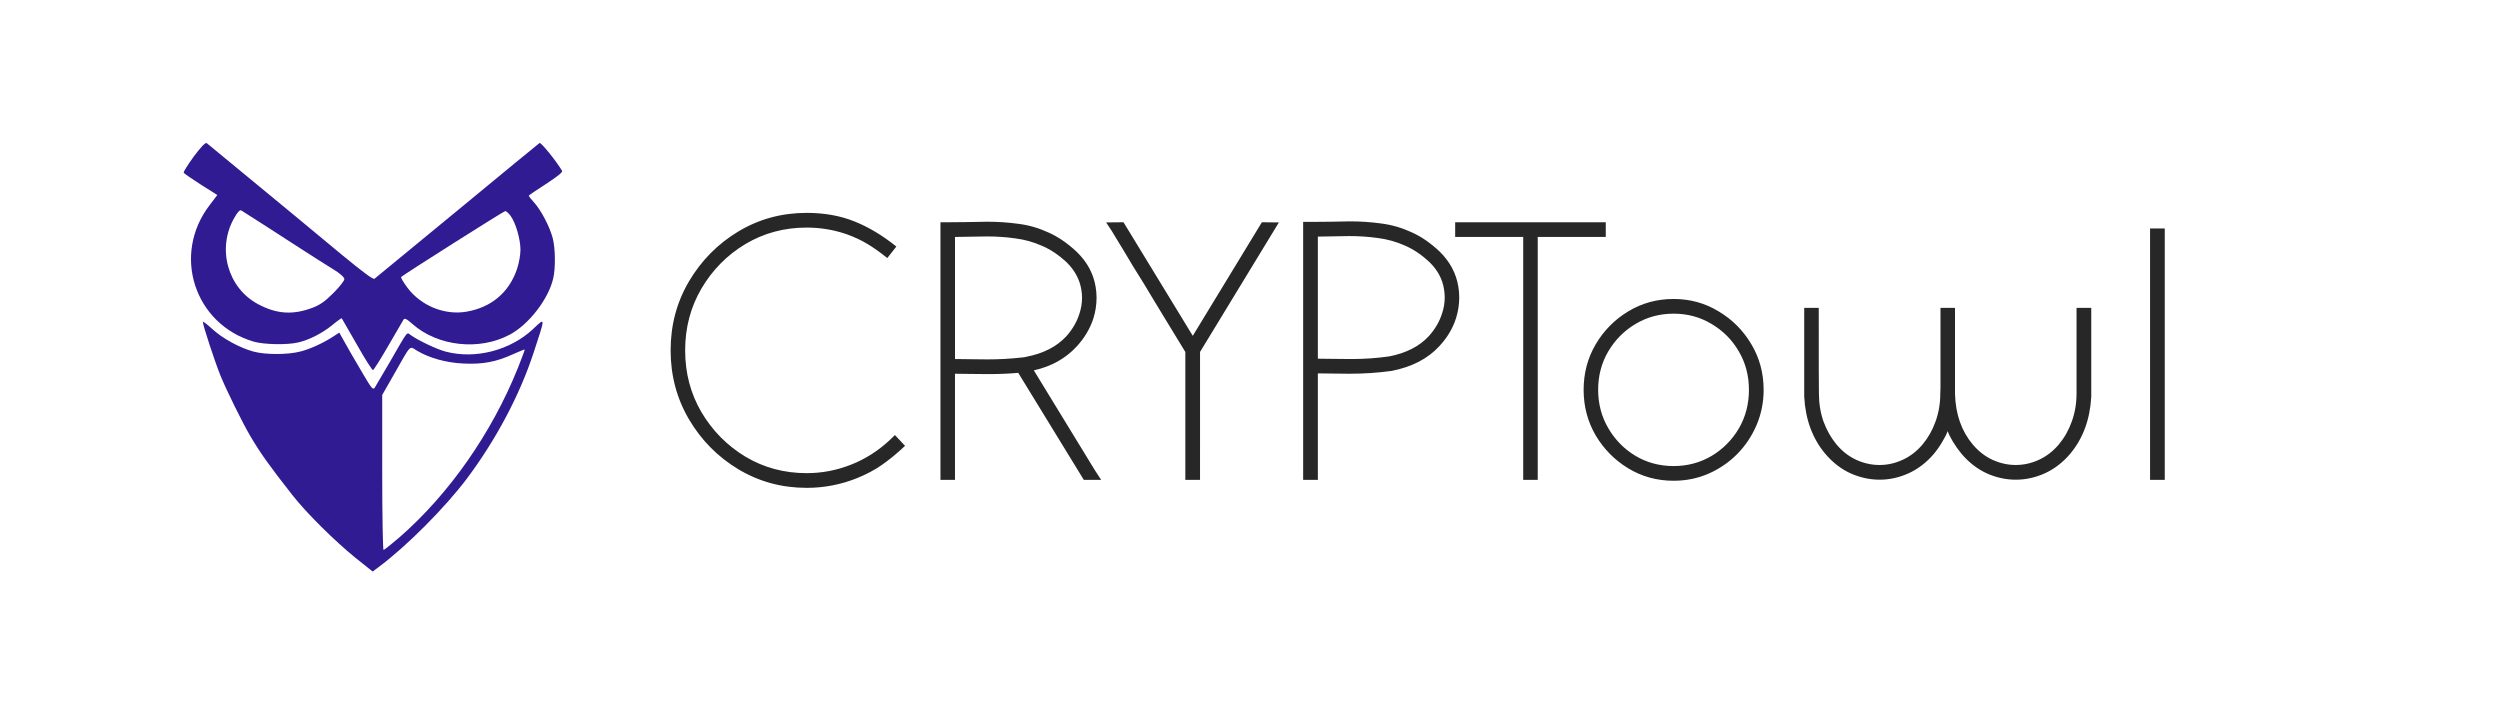
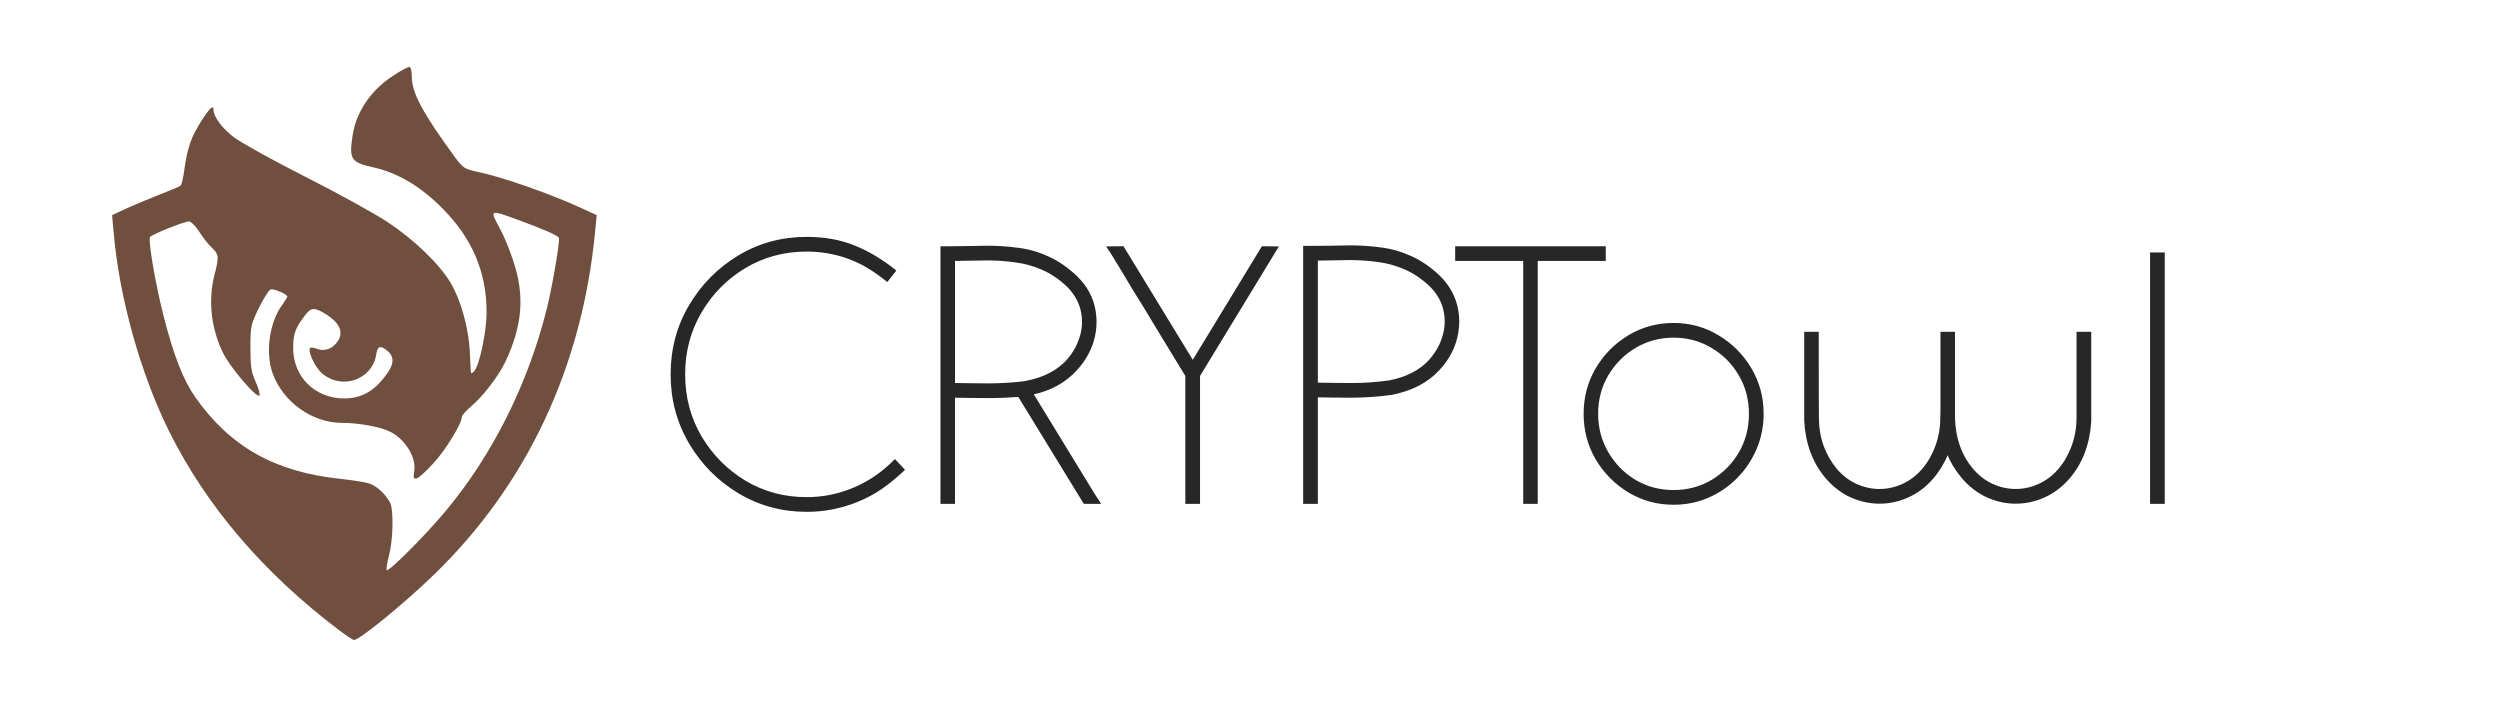
<svg xmlns="http://www.w3.org/2000/svg" width="350mm" height="100mm" viewBox="0 0 350 100" version="1.1" id="svg1" xml:space="preserve">
  <defs id="defs1" />
  <g id="layer1">
-     <path style="font-size:50.8px;font-family:Queensides;-inkscape-font-specification:Queensides;fill:#1a1a1a;fill-opacity:0.941;stroke-width:0.265" d="m 112.938,68.298 q -5.234,0 -9.575,-2.604 -4.316,-2.604 -6.896,-6.97 -2.58,-4.39 -2.58,-9.674 0,-5.308 2.58,-9.674 2.58,-4.366 6.896,-6.97 4.341,-2.604 9.575,-2.604 3.696,0 6.672,1.191 2.977,1.191 5.879,3.522 l -1.265,1.612 q -1.513,-1.215 -2.803,-1.984 -1.265,-0.769 -2.927,-1.364 -2.679,-0.918 -5.556,-0.918 -4.713,0 -8.582,2.307 -3.845,2.307 -6.152,6.226 -2.282,3.894 -2.282,8.657 0,4.763 2.282,8.657 2.307,3.894 6.152,6.226 3.87,2.307 8.582,2.307 3.175,0 6.152,-1.166 3.001,-1.166 5.457,-3.448 l 0.744,-0.719 1.414,1.513 q -1.687,1.587 -3.225,2.654 -1.513,1.067 -3.547,1.885 -3.373,1.339 -6.995,1.339 z m 25.301,-17.983 q 2.505,0 4.887,-0.273 0.149,-0.025 0.223,-0.025 0.074,-0.025 0.149,-0.025 0.074,-0.025 0.223,-0.05 3.547,-0.695 5.556,-2.853 1.29,-1.439 1.836,-3.15 0.372,-1.116 0.372,-2.257 0,-0.571 -0.099,-1.141 -0.347,-2.108 -2.009,-3.77 -1.687,-1.587 -3.497,-2.356 -1.786,-0.794 -3.746,-1.042 -1.935,-0.273 -3.994,-0.273 l -4.44,0.074 v 17.09 q 0.769,0 2.084,0.025 z m 15.925,16.867 h -2.431 L 142.555,52.2 q -2.009,0.174 -4.217,0.174 l -2.58,-0.025 q -0.967,-0.025 -2.059,-0.025 v 14.858 h -2.034 V 31.116 h 1.116 q 1.563,0 2.704,-0.025 l 2.704,-0.05 q 2.257,0 4.415,0.298 2.158,0.273 4.192,1.215 2.059,0.918 3.994,2.753 2.158,2.108 2.604,4.887 0.124,0.744 0.124,1.488 0,1.463 -0.446,2.902 -0.695,2.133 -2.332,3.919 -2.332,2.53 -6.003,3.349 l 8.582,14.039 z m 13.841,0 h -2.059 V 49.273 q -1.96,-3.225 -3.026,-4.961 -1.042,-1.761 -1.637,-2.704 -0.571,-0.943 -1.091,-1.811 -0.571,-0.893 -1.587,-2.555 -0.992,-1.687 -2.977,-4.936 l -0.769,-1.166 2.431,-0.025 9.699,15.9 9.674,-15.9 2.381,0.025 -11.038,18.132 z m 21.158,-16.917 q 2.778,0 5.333,-0.372 3.572,-0.695 5.556,-2.853 1.29,-1.439 1.836,-3.15 0.372,-1.116 0.372,-2.257 0,-0.571 -0.099,-1.141 -0.322,-2.108 -2.009,-3.77 -1.687,-1.587 -3.497,-2.356 -1.786,-0.794 -3.746,-1.042 -1.935,-0.273 -3.994,-0.273 l -4.415,0.074 v 17.09 q 0.769,0 2.059,0.025 z m -4.663,16.917 h -2.059 V 31.066 h 1.116 q 1.563,0 2.729,-0.025 l 2.704,-0.05 q 2.257,0 4.39,0.298 2.158,0.273 4.217,1.215 2.059,0.918 3.969,2.729 2.158,2.133 2.604,4.911 0.124,0.744 0.124,1.488 0,1.463 -0.446,2.902 -0.67,2.133 -2.332,3.919 -2.406,2.629 -6.672,3.473 -2.877,0.397 -5.904,0.397 l -2.406,-0.025 q -0.943,-0.025 -2.034,-0.025 z m 30.783,0 h -2.034 V 33.175 h -9.525 V 31.116 h 21.084 v 2.059 h -9.525 z m 19.025,-1.935 q 2.902,0 5.308,-1.414 2.406,-1.439 3.82,-3.845 1.414,-2.431 1.414,-5.407 0,-2.977 -1.414,-5.383 -1.414,-2.431 -3.82,-3.845 -2.381,-1.439 -5.308,-1.439 -2.927,0 -5.333,1.439 -2.381,1.414 -3.82,3.845 -1.414,2.406 -1.414,5.383 0,2.927 1.414,5.358 1.414,2.431 3.795,3.87 2.406,1.439 5.358,1.439 z m 0,2.059 q -3.473,0 -6.35,-1.736 -2.853,-1.736 -4.564,-4.614 -1.687,-2.902 -1.687,-6.375 0,-3.497 1.687,-6.375 1.712,-2.902 4.564,-4.614 2.853,-1.736 6.35,-1.736 3.448,0 6.3,1.736 2.877,1.712 4.589,4.614 1.712,2.877 1.712,6.375 0,2.604 -0.992,4.936 -0.992,2.307 -2.704,4.043 -1.712,1.736 -4.018,2.753 -2.282,0.992 -4.887,0.992 z m 47.898,-0.149 q -2.084,0 -4.068,-0.893 -1.984,-0.918 -3.522,-2.729 -0.695,-0.843 -1.215,-1.712 -0.521,-0.868 -0.719,-1.463 -0.223,0.595 -0.744,1.463 -0.496,0.868 -1.191,1.712 -1.538,1.811 -3.547,2.729 -1.984,0.893 -4.043,0.893 -2.084,0 -4.093,-0.893 -1.984,-0.918 -3.522,-2.729 -2.704,-3.225 -2.952,-8.012 V 43.097 h 2.034 q 0,11.187 0.025,11.981 0,2.108 0.645,3.944 0.67,1.811 1.811,3.2 1.215,1.439 2.778,2.158 1.587,0.719 3.249,0.719 1.662,0 3.225,-0.719 1.587,-0.719 2.803,-2.158 1.166,-1.389 1.811,-3.2 0.67,-1.836 0.67,-3.944 l 0.025,-0.794 V 43.097 h 2.034 v 12.055 q 0.124,4.266 2.48,7.069 1.215,1.439 2.778,2.158 1.587,0.719 3.249,0.719 1.662,0 3.225,-0.719 1.587,-0.719 2.803,-2.158 1.166,-1.389 1.811,-3.2 0.67,-1.836 0.67,-3.944 V 43.097 h 2.059 v 12.477 q -0.273,4.763 -2.952,7.962 -1.538,1.811 -3.547,2.729 -1.984,0.893 -4.068,0.893 z m 20.861,0.025 h -2.059 V 31.984 h 2.059 z" id="text1" aria-label="CRYPTowl" />
-     <g transform="matrix(0.02304003,0,0,-0.02304003,15.72497,86.21334)" fill="#000000" stroke="none" id="g3-2" style="fill:#311b92;fill-opacity:1">
-       <path d="m 495,2791 c -36,-50 -64,-94 -61,-99 3,-5 50,-37 104,-72 l 100,-63 -47,-62 c -230,-300 -93,-723 268,-829 62,-18 203,-21 270,-5 66,15 147,56 208,106 30,25 56,43 57,41 1,-2 43,-74 92,-160 49,-87 93,-156 98,-155 5,2 47,68 93,148 46,79 88,150 92,158 7,12 19,6 56,-27 154,-135 405,-162 589,-64 116,61 236,216 265,342 15,63 13,186 -3,245 -18,69 -70,168 -111,214 -19,21 -35,41 -35,43 0,3 47,35 105,72 72,47 103,72 98,80 -38,63 -128,174 -137,169 -6,-4 -231,-189 -501,-412 -269,-222 -495,-408 -502,-413 -8,-6 -71,41 -196,144 -101,84 -233,194 -293,243 -132,109 -515,424 -530,437 -8,6 -34,-21 -79,-81 z m 441,-425 c 76,-50 182,-117 234,-151 52,-34 127,-81 167,-106 47,-28 72,-51 73,-63 0,-10 -30,-48 -67,-85 -51,-51 -83,-73 -126,-89 -119,-45 -217,-39 -330,21 -186,98 -253,338 -146,525 21,37 34,50 43,45 7,-4 75,-48 152,-97 z m 1485,63 c 31,-44 59,-141 59,-205 0,-30 -9,-83 -21,-117 -48,-142 -156,-233 -307,-259 -133,-23 -277,36 -359,146 -24,32 -41,61 -38,65 16,15 622,399 632,400 6,1 22,-13 34,-30 z" id="path1-1" style="fill:#311b92;fill-opacity:1" />
-       <path d="m 920,2666 c 0,-5 94,-84 447,-375 116,-96 213,-174 215,-175 8,-2 658,538 658,546 0,4 -297,8 -660,8 -363,0 -660,-2 -660,-4 z" id="path2-9" style="display:none;fill:#311b92;fill-opacity:1" />
-       <path d="m 550,1786 c 0,-20 74,-245 107,-326 38,-93 133,-285 181,-367 62,-105 111,-174 255,-358 84,-108 260,-282 385,-383 l 104,-83 36,27 c 171,127 404,362 536,537 178,238 321,507 406,766 73,222 73,216 -4,143 -138,-129 -349,-184 -529,-137 -55,14 -168,68 -214,101 -25,18 -13,34 -128,-166 -43,-74 -84,-143 -90,-153 -11,-16 -19,-7 -70,80 -32,54 -66,112 -75,128 -9,17 -29,52 -44,78 l -27,48 -32,-21 c -62,-41 -144,-79 -204,-94 -76,-20 -211,-20 -283,-1 -84,22 -192,81 -254,139 -31,28 -56,47 -56,42 z m 1303,-176 c 74,-44 179,-73 282,-77 116,-6 198,10 301,57 37,17 68,29 70,28 1,-2 -18,-52 -42,-113 -159,-395 -417,-764 -718,-1027 -50,-43 -94,-78 -98,-78 -4,0 -8,212 -8,471 v 471 l 64,112 c 117,205 98,186 149,156 z" id="path3-2" style="display:inline;fill:#311b92;fill-opacity:1" />
+     <path style="font-size:50.8px;font-family:Queensides;-inkscape-font-specification:Queensides;fill:#1a1a1a;fill-opacity:0.941;stroke-width:0.265" d="m 112.938,71.657 q -5.234,0 -9.575,-2.604 -4.316,-2.604 -6.896,-6.97 -2.58,-4.39 -2.58,-9.674 0,-5.308 2.58,-9.674 2.58,-4.366 6.896,-6.97 4.341,-2.604 9.575,-2.604 3.696,0 6.672,1.191 2.977,1.191 5.879,3.522 l -1.265,1.612 q -1.513,-1.215 -2.803,-1.984 -1.265,-0.769 -2.927,-1.364 -2.679,-0.918 -5.556,-0.918 -4.713,0 -8.582,2.307 -3.845,2.307 -6.152,6.226 -2.282,3.894 -2.282,8.657 0,4.763 2.282,8.657 2.307,3.894 6.152,6.226 3.87,2.307 8.582,2.307 3.175,0 6.152,-1.166 3.001,-1.166 5.457,-3.448 l 0.744,-0.719 1.414,1.513 q -1.687,1.587 -3.225,2.654 -1.513,1.067 -3.547,1.885 -3.373,1.339 -6.995,1.339 z m 25.301,-17.983 q 2.505,0 4.887,-0.273 0.149,-0.025 0.223,-0.025 0.074,-0.025 0.149,-0.025 0.074,-0.025 0.223,-0.05 3.547,-0.695 5.556,-2.853 1.29,-1.439 1.836,-3.15 0.372,-1.116 0.372,-2.257 0,-0.571 -0.099,-1.141 -0.347,-2.108 -2.009,-3.77 -1.687,-1.587 -3.497,-2.356 -1.786,-0.794 -3.746,-1.042 -1.935,-0.273 -3.994,-0.273 l -4.44,0.074 v 17.09 q 0.769,0 2.084,0.025 z m 15.925,16.867 h -2.431 L 142.555,55.559 q -2.009,0.174 -4.217,0.174 l -2.58,-0.025 q -0.967,-0.025 -2.059,-0.025 v 14.858 h -2.034 V 34.475 h 1.116 q 1.563,0 2.704,-0.025 l 2.704,-0.05 q 2.257,0 4.415,0.298 2.158,0.273 4.192,1.215 2.059,0.918 3.994,2.753 2.158,2.108 2.604,4.887 0.124,0.744 0.124,1.488 0,1.463 -0.446,2.902 -0.695,2.133 -2.332,3.919 -2.332,2.53 -6.003,3.349 l 8.582,14.039 z m 13.841,0 h -2.059 V 52.632 q -1.96,-3.225 -3.026,-4.961 -1.042,-1.761 -1.637,-2.704 -0.571,-0.943 -1.091,-1.811 -0.571,-0.893 -1.587,-2.555 -0.992,-1.687 -2.977,-4.936 l -0.769,-1.166 2.431,-0.025 9.699,15.9 9.674,-15.9 2.381,0.025 -11.038,18.132 z m 21.158,-16.917 q 2.778,0 5.333,-0.372 3.572,-0.695 5.556,-2.853 1.29,-1.439 1.836,-3.15 0.372,-1.116 0.372,-2.257 0,-0.571 -0.099,-1.141 -0.322,-2.108 -2.009,-3.77 -1.687,-1.587 -3.497,-2.356 -1.786,-0.794 -3.746,-1.042 -1.935,-0.273 -3.994,-0.273 l -4.415,0.074 v 17.09 q 0.769,0 2.059,0.025 z m -4.663,16.917 h -2.059 V 34.425 h 1.116 q 1.563,0 2.729,-0.025 l 2.704,-0.05 q 2.257,0 4.39,0.298 2.158,0.273 4.217,1.215 2.059,0.918 3.969,2.729 2.158,2.133 2.604,4.911 0.124,0.744 0.124,1.488 0,1.463 -0.446,2.902 -0.67,2.133 -2.332,3.919 -2.406,2.629 -6.672,3.473 -2.877,0.397 -5.904,0.397 l -2.406,-0.025 q -0.943,-0.025 -2.034,-0.025 z m 30.783,0 h -2.034 V 36.533 h -9.525 v -2.059 h 21.084 v 2.059 h -9.525 z m 19.025,-1.935 q 2.902,0 5.308,-1.414 2.406,-1.439 3.82,-3.845 1.414,-2.431 1.414,-5.407 0,-2.977 -1.414,-5.383 -1.414,-2.431 -3.82,-3.845 -2.381,-1.439 -5.308,-1.439 -2.927,0 -5.333,1.439 -2.381,1.414 -3.82,3.845 -1.414,2.406 -1.414,5.383 0,2.927 1.414,5.358 1.414,2.431 3.795,3.87 2.406,1.439 5.358,1.439 z m 0,2.059 q -3.473,0 -6.35,-1.736 -2.853,-1.736 -4.564,-4.614 -1.687,-2.902 -1.687,-6.375 0,-3.497 1.687,-6.375 1.712,-2.902 4.564,-4.614 2.853,-1.736 6.35,-1.736 3.448,0 6.3,1.736 2.877,1.712 4.589,4.614 1.712,2.877 1.712,6.375 0,2.604 -0.992,4.936 -0.992,2.307 -2.704,4.043 -1.712,1.736 -4.018,2.753 -2.282,0.992 -4.887,0.992 z M 282.205,70.516 q -2.084,0 -4.068,-0.893 -1.984,-0.918 -3.522,-2.729 -0.695,-0.843 -1.215,-1.712 -0.521,-0.868 -0.719,-1.463 -0.223,0.595 -0.744,1.463 -0.496,0.868 -1.191,1.712 -1.538,1.811 -3.547,2.729 -1.984,0.893 -4.043,0.893 -2.084,0 -4.093,-0.893 -1.984,-0.918 -3.522,-2.729 -2.704,-3.225 -2.952,-8.012 V 46.455 h 2.034 q 0,11.187 0.025,11.981 0,2.108 0.645,3.944 0.67,1.811 1.811,3.2 1.215,1.439 2.778,2.158 1.587,0.719 3.249,0.719 1.662,0 3.225,-0.719 1.587,-0.719 2.803,-2.158 1.166,-1.389 1.811,-3.2 0.67,-1.836 0.67,-3.944 l 0.025,-0.794 V 46.455 h 2.034 v 12.055 q 0.124,4.266 2.48,7.069 1.215,1.439 2.778,2.158 1.587,0.719 3.249,0.719 1.662,0 3.225,-0.719 1.587,-0.719 2.803,-2.158 1.166,-1.389 1.811,-3.2 0.67,-1.836 0.67,-3.944 V 46.455 h 2.059 v 12.477 q -0.273,4.763 -2.952,7.962 -1.538,1.811 -3.547,2.729 -1.984,0.893 -4.068,0.893 z m 20.861,0.025 h -2.059 V 35.343 h 2.059 z" id="text1" aria-label="CRYPTowl" />
+     <g transform="matrix(0.03133967,0,0,-0.03133967,5.756056,97.12272)" fill="#000000" stroke="none" id="g2" style="fill:#704f3e;fill-opacity:1">
+       <path d="m 1573,2761 c -98,-63 -165,-160 -181,-264 -17,-111 -10,-123 98,-147 102,-23 207,-85 300,-179 135,-135 200,-286 200,-467 0,-87 -32,-239 -56,-264 -8,-8 -14,-10 -14,-5 -1,6 -3,49 -5,96 -6,105 -40,228 -86,305 -50,84 -163,193 -284,273 -59,38 -223,129 -366,201 -142,72 -285,151 -318,176 -52,39 -91,92 -91,123 0,23 -16,9 -52,-47 -46,-71 -64,-121 -77,-213 -5,-39 -13,-75 -18,-79 -4,-4 -44,-21 -88,-38 -44,-17 -111,-45 -149,-62 l -69,-32 7,-77 c 25,-292 121,-634 249,-891 166,-332 417,-627 754,-883 34,-26 66,-47 71,-47 24,0 224,163 355,290 417,403 664,929 722,1536 l 7,72 -59,27 c -146,68 -364,144 -476,167 -55,12 -63,17 -97,63 -144,197 -193,288 -194,358 0,29 -4,47 -11,47 -7,0 -39,-17 -72,-39 z m 549,-641 c 133,-49 187,-73 191,-84 5,-15 -28,-211 -54,-316 -84,-337 -244,-657 -457,-910 -88,-105 -249,-266 -258,-258 -3,3 2,33 10,66 19,70 21,204 5,235 -19,38 -61,76 -93,86 -17,6 -75,15 -130,21 -292,31 -491,143 -646,363 -54,76 -96,183 -141,357 -37,143 -73,350 -62,361 13,13 154,69 173,69 9,0 31,-21 47,-47 17,-27 43,-59 57,-72 30,-28 31,-40 11,-118 -30,-113 -16,-242 38,-351 32,-65 149,-202 162,-190 4,4 -3,31 -16,60 -20,44 -24,69 -24,154 0,96 2,103 38,178 21,42 45,80 52,82 13,5 75,-21 75,-32 0,-3 -11,-20 -23,-37 -57,-77 -76,-212 -43,-305 46,-128 176,-222 310,-222 76,0 173,-18 216,-40 70,-36 119,-119 106,-181 -9,-47 16,-36 86,40 55,59 128,179 128,209 0,6 18,26 40,45 55,46 124,137 154,200 77,164 87,296 35,451 -16,50 -43,115 -60,145 -45,84 -46,84 73,41 z m -846,-427 c 55,-35 74,-75 53,-112 -21,-37 -60,-54 -94,-41 -15,6 -30,8 -33,5 -13,-12 21,-86 52,-113 88,-77 225,-30 243,83 6,39 18,43 51,16 37,-32 27,-72 -33,-139 -43,-49 -98,-73 -160,-73 -131,0 -229,96 -229,225 0,63 9,88 51,144 29,39 44,40 99,5 z" id="path1" style="fill:#704f3e;fill-opacity:1" />
    </g>
  </g>
</svg>
